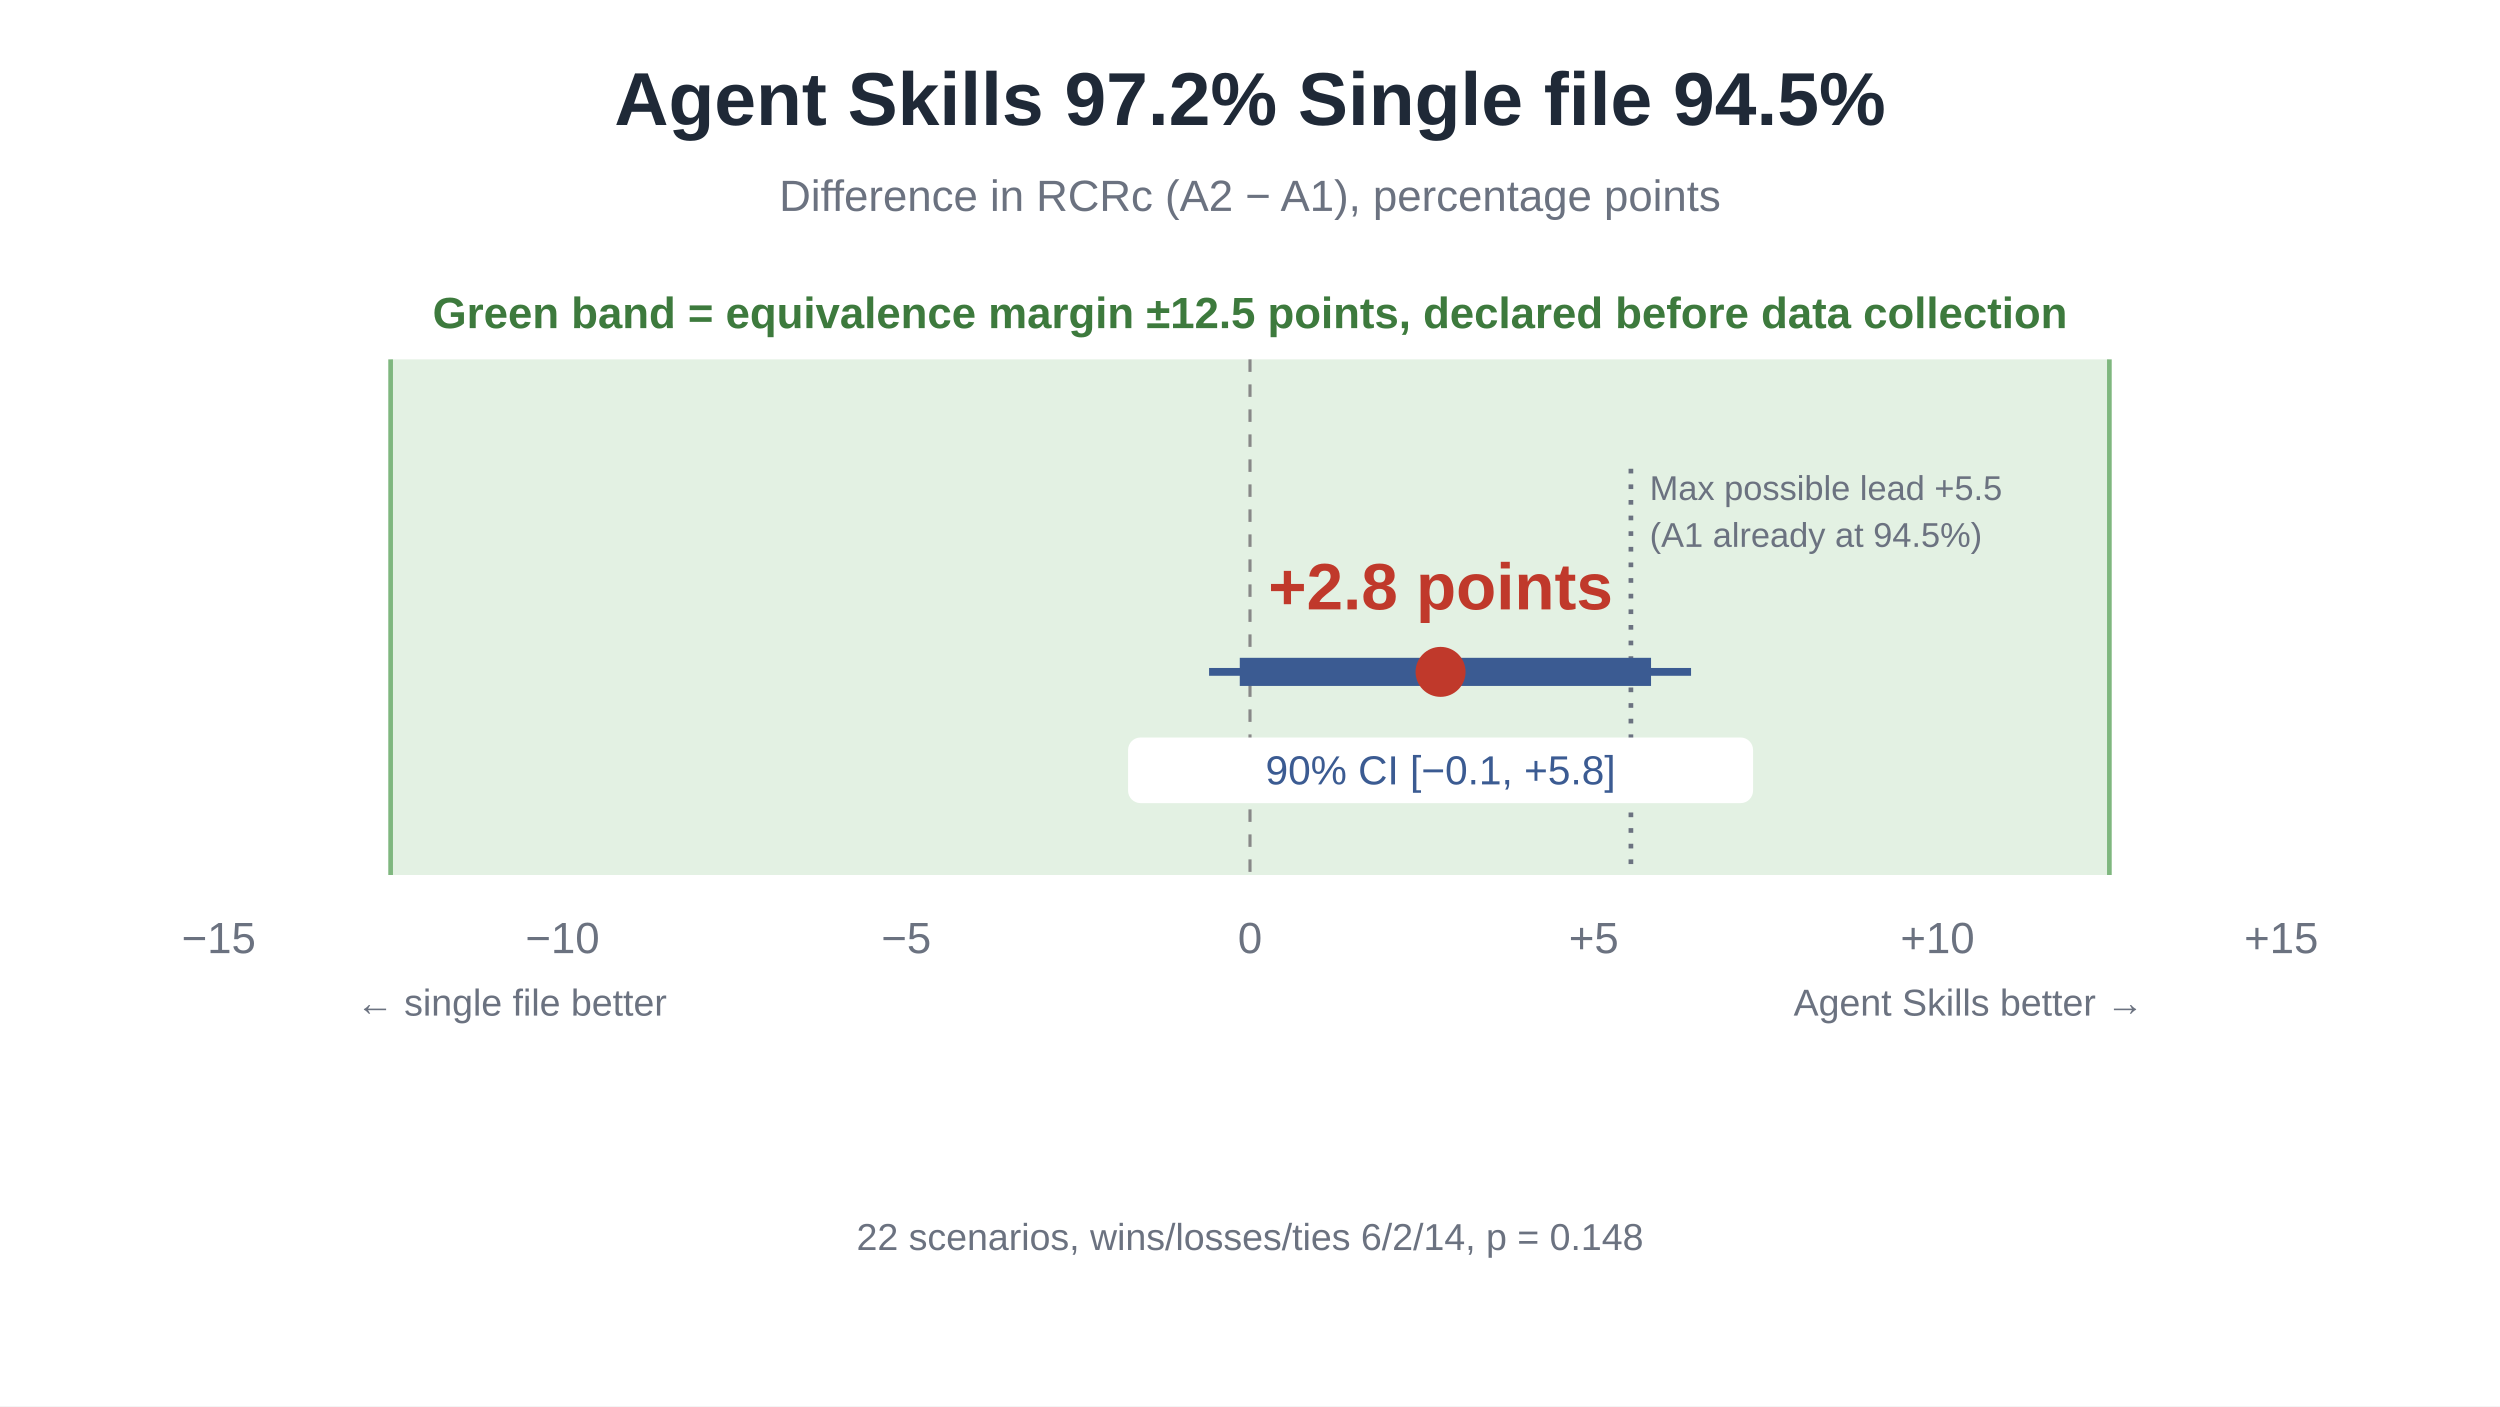
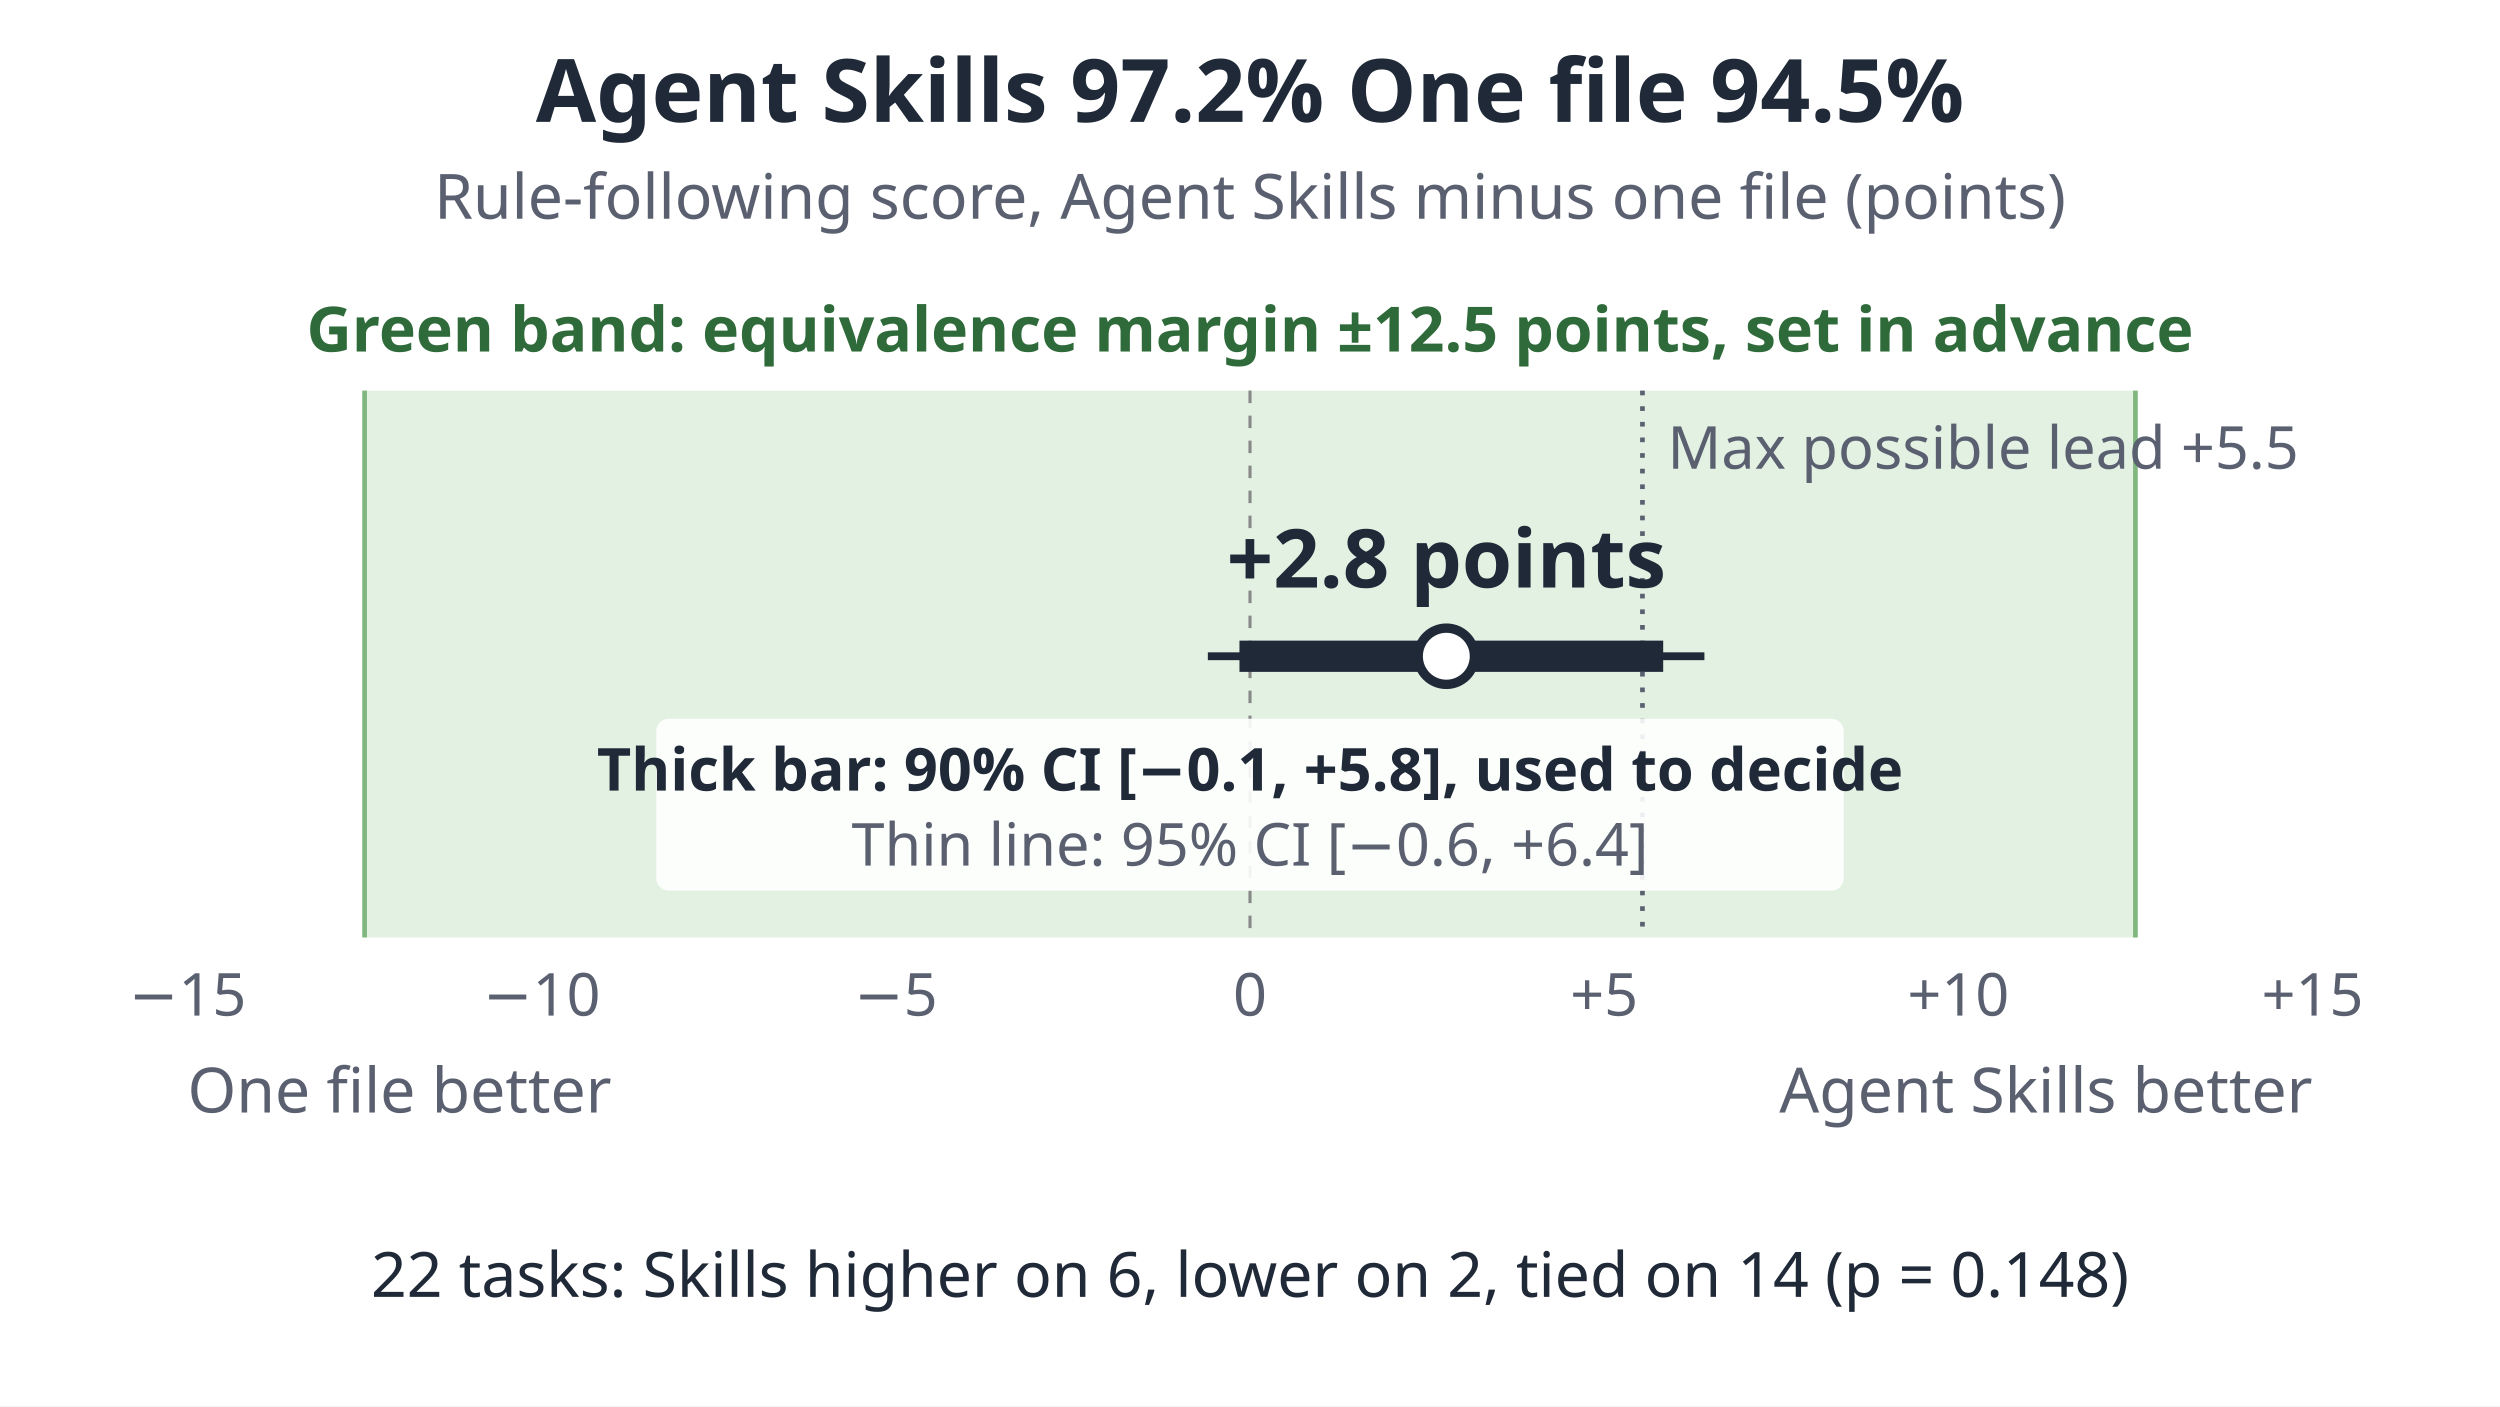
<svg xmlns="http://www.w3.org/2000/svg" width="1600" height="900" viewBox="0 0 1600 900">
  <rect width="100%" height="100%" fill="#fff" />
-   <rect x="250" y="230" width="1100" height="330" fill="#e3f1e3" />
-   <line x1="250" y1="230" x2="250" y2="560" stroke="#7fb77f" stroke-width="3" />
-   <line x1="1350" y1="230" x2="1350" y2="560" stroke="#7fb77f" stroke-width="3" />
-   <text x="800" y="210" font-family="Segoe UI, Arial, sans-serif" font-size="28" fill="#3d7a3d" text-anchor="middle" font-weight="700">Green band = equivalence margin ±12.5 points, declared before data collection</text>
-   <line x1="800" y1="230" x2="800" y2="560" stroke="#888" stroke-width="2" stroke-dasharray="8 8" />
-   <line x1="1043.783" y1="300" x2="1043.783" y2="560" stroke="#6b7280" stroke-width="3" stroke-dasharray="3 7" />
-   <text x="1055.783" y="320" font-family="Segoe UI, Arial, sans-serif" font-size="22" fill="#6b7280" text-anchor="start" font-weight="400">Max possible lead +5.5</text>
-   <text x="1055.783" y="350" font-family="Segoe UI, Arial, sans-serif" font-size="22" fill="#6b7280" text-anchor="start" font-weight="400">(A1 already at 94.5%)</text>
-   <line x1="773.81" y1="430" x2="1082.275" y2="430" stroke="#3b5b92" stroke-width="5" />
-   <line x1="793.452" y1="430" x2="1056.667" y2="430" stroke="#3b5b92" stroke-width="18" />
-   <circle cx="921.958" cy="430" r="16" fill="#c0392b" />
-   <text x="921.958" y="390" font-family="Segoe UI, Arial, sans-serif" font-size="42" fill="#c0392b" text-anchor="middle" font-weight="700">+2.8 points</text>
-   <rect x="721.958" y="472" width="400" height="42" rx="8" fill="#fff" />
-   <text x="921.958" y="502" font-family="Segoe UI, Arial, sans-serif" font-size="26" fill="#3b5b92" text-anchor="middle" font-weight="400">90% CI [−0.1, +5.8]</text>
-   <text x="140" y="610" font-family="Segoe UI, Arial, sans-serif" font-size="28" fill="#6b7280" text-anchor="middle" font-weight="400">−15</text>
-   <text x="360" y="610" font-family="Segoe UI, Arial, sans-serif" font-size="28" fill="#6b7280" text-anchor="middle" font-weight="400">−10</text>
-   <text x="580" y="610" font-family="Segoe UI, Arial, sans-serif" font-size="28" fill="#6b7280" text-anchor="middle" font-weight="400">−5</text>
-   <text x="800" y="610" font-family="Segoe UI, Arial, sans-serif" font-size="28" fill="#6b7280" text-anchor="middle" font-weight="400">0</text>
-   <text x="1020" y="610" font-family="Segoe UI, Arial, sans-serif" font-size="28" fill="#6b7280" text-anchor="middle" font-weight="400">+5</text>
-   <text x="1240" y="610" font-family="Segoe UI, Arial, sans-serif" font-size="28" fill="#6b7280" text-anchor="middle" font-weight="400">+10</text>
-   <text x="1460" y="610" font-family="Segoe UI, Arial, sans-serif" font-size="28" fill="#6b7280" text-anchor="middle" font-weight="400">+15</text>
-   <text x="228" y="650" font-family="Segoe UI, Arial, sans-serif" font-size="24" fill="#6b7280" text-anchor="start" font-weight="400">← single file better</text>
-   <text x="1372" y="650" font-family="Segoe UI, Arial, sans-serif" font-size="24" fill="#6b7280" text-anchor="end" font-weight="400">Agent Skills better →</text>
-   <text x="800" y="80" font-family="Segoe UI, Arial, sans-serif" font-size="48" fill="#1f2937" text-anchor="middle" font-weight="700">Agent Skills 97.2%   Single file 94.5%</text>
-   <text x="800" y="135" font-family="Segoe UI, Arial, sans-serif" font-size="28" fill="#6b7280" text-anchor="middle" font-weight="400">Difference in RCRc (A2 − A1), percentage points</text>
-   <text x="800" y="800" font-family="Segoe UI, Arial, sans-serif" font-size="24" fill="#6b7280" text-anchor="middle" font-weight="400">22 scenarios, wins/losses/ties 6/2/14, p = 0.148</text>
+   <text x="800" y="78" font-family="DB ChuanPim PSU, TH Sarabun New, Tahoma, sans-serif" font-size="56" fill="#1f2937" text-anchor="middle" font-weight="700">Agent Skills 97.2%   One file 94.5%</text>
+   <text x="800" y="140" font-family="DB ChuanPim PSU, TH Sarabun New, Tahoma, sans-serif" font-size="40" fill="#5a6070" text-anchor="middle" font-weight="400">Rule-following score, Agent Skills minus one file (points)</text>
+   <rect x="233.333" y="250" width="1133.333" height="350" fill="#e3f1e3" />
+   <line x1="233.333" y1="250" x2="233.333" y2="600" stroke="#7fb77f" stroke-width="3" />
+   <line x1="1366.667" y1="250" x2="1366.667" y2="600" stroke="#7fb77f" stroke-width="3" />
+   <text x="800" y="225" font-family="DB ChuanPim PSU, TH Sarabun New, Tahoma, sans-serif" font-size="40" fill="#2f6b3a" text-anchor="middle" font-weight="700">Green band: equivalence margin ±12.5 points, set in advance</text>
+   <line x1="800" y1="250" x2="800" y2="600" stroke="#888" stroke-width="2" stroke-dasharray="8 8" />
+   <line x1="1051.17" y1="250" x2="1051.17" y2="600" stroke="#5a6070" stroke-width="3" stroke-dasharray="3 7" />
+   <text x="1067.17" y="300" font-family="DB ChuanPim PSU, TH Sarabun New, Tahoma, sans-serif" font-size="38" fill="#5a6070" text-anchor="start" font-weight="400">Max possible lead +5.5</text>
+   <line x1="773.016" y1="420" x2="1090.829" y2="420" stroke="#1f2937" stroke-width="5" />
+   <line x1="793.254" y1="420" x2="1064.444" y2="420" stroke="#1f2937" stroke-width="20" stroke-linecap="butt" />
+   <circle cx="925.653" cy="420" r="18" fill="#fff" stroke="#1f2937" stroke-width="6" />
+   <text x="925.653" y="376" font-family="DB ChuanPim PSU, TH Sarabun New, Tahoma, sans-serif" font-size="52" fill="#1f2937" text-anchor="middle" font-weight="700">+2.8 points</text>
+   <rect x="420" y="460" width="760" height="110" rx="8" fill="#fff" fill-opacity="0.9" />
+   <text x="800" y="506" font-family="DB ChuanPim PSU, TH Sarabun New, Tahoma, sans-serif" font-size="38" fill="#1f2937" text-anchor="middle" font-weight="700">Thick bar: 90% CI [−0.1, +5.8], used to decide</text>
+   <text x="800" y="554" font-family="DB ChuanPim PSU, TH Sarabun New, Tahoma, sans-serif" font-size="38" fill="#5a6070" text-anchor="middle" font-weight="400">Thin line: 95% CI [−0.6, +6.4]</text>
+   <text x="120" y="650" font-family="DB ChuanPim PSU, TH Sarabun New, Tahoma, sans-serif" font-size="38" fill="#5a6070" text-anchor="middle" font-weight="400">−15</text>
+   <text x="346.667" y="650" font-family="DB ChuanPim PSU, TH Sarabun New, Tahoma, sans-serif" font-size="38" fill="#5a6070" text-anchor="middle" font-weight="400">−10</text>
+   <text x="573.333" y="650" font-family="DB ChuanPim PSU, TH Sarabun New, Tahoma, sans-serif" font-size="38" fill="#5a6070" text-anchor="middle" font-weight="400">−5</text>
+   <text x="800" y="650" font-family="DB ChuanPim PSU, TH Sarabun New, Tahoma, sans-serif" font-size="38" fill="#5a6070" text-anchor="middle" font-weight="400">0</text>
+   <text x="1026.667" y="650" font-family="DB ChuanPim PSU, TH Sarabun New, Tahoma, sans-serif" font-size="38" fill="#5a6070" text-anchor="middle" font-weight="400">+5</text>
+   <text x="1253.333" y="650" font-family="DB ChuanPim PSU, TH Sarabun New, Tahoma, sans-serif" font-size="38" fill="#5a6070" text-anchor="middle" font-weight="400">+10</text>
+   <text x="1480" y="650" font-family="DB ChuanPim PSU, TH Sarabun New, Tahoma, sans-serif" font-size="38" fill="#5a6070" text-anchor="middle" font-weight="400">+15</text>
+   <text x="120" y="712" font-family="DB ChuanPim PSU, TH Sarabun New, Tahoma, sans-serif" font-size="40" fill="#5a6070" text-anchor="start" font-weight="400">One file better</text>
+   <text x="1480" y="712" font-family="DB ChuanPim PSU, TH Sarabun New, Tahoma, sans-serif" font-size="40" fill="#5a6070" text-anchor="end" font-weight="400">Agent Skills better</text>
+   <text x="800" y="830" font-family="DB ChuanPim PSU, TH Sarabun New, Tahoma, sans-serif" font-size="40" fill="#1f2937" text-anchor="middle" font-weight="400">22 tasks: Skills higher on 6, lower on 2, tied on 14 (p = 0.148)</text>
</svg>
